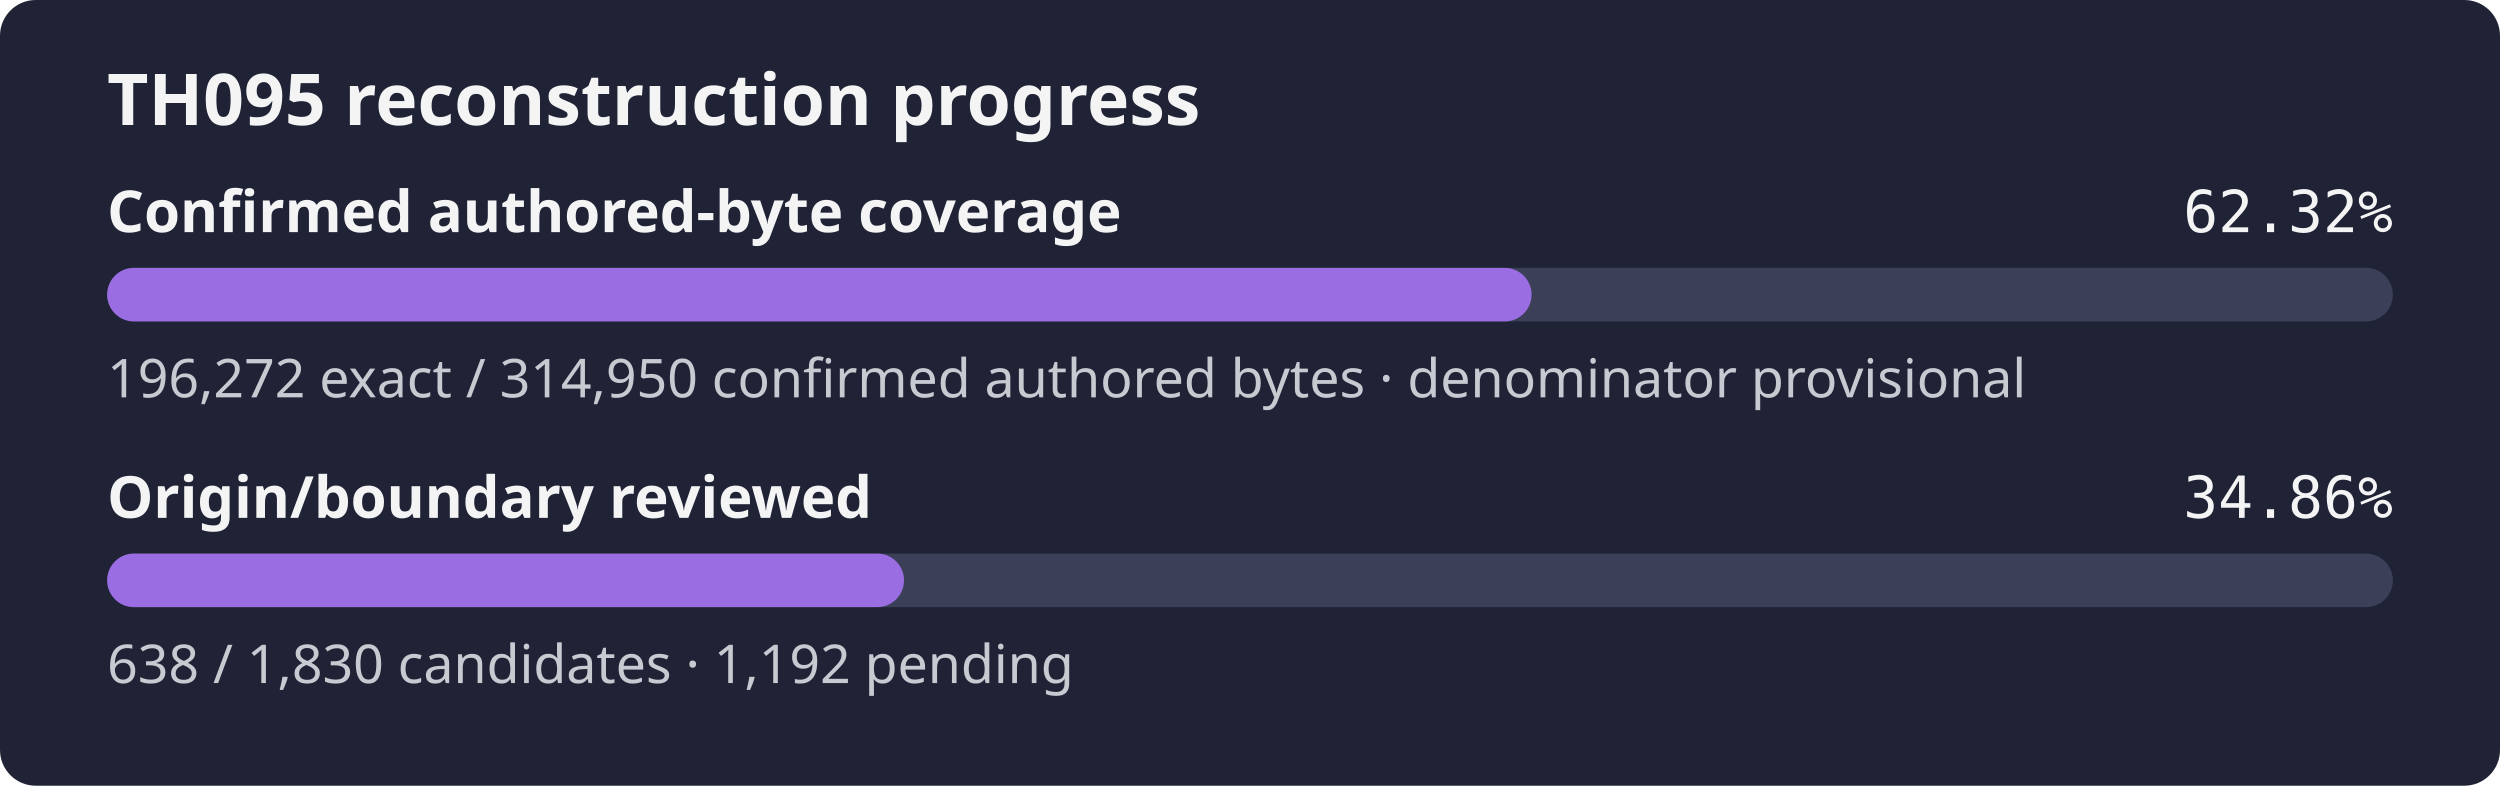
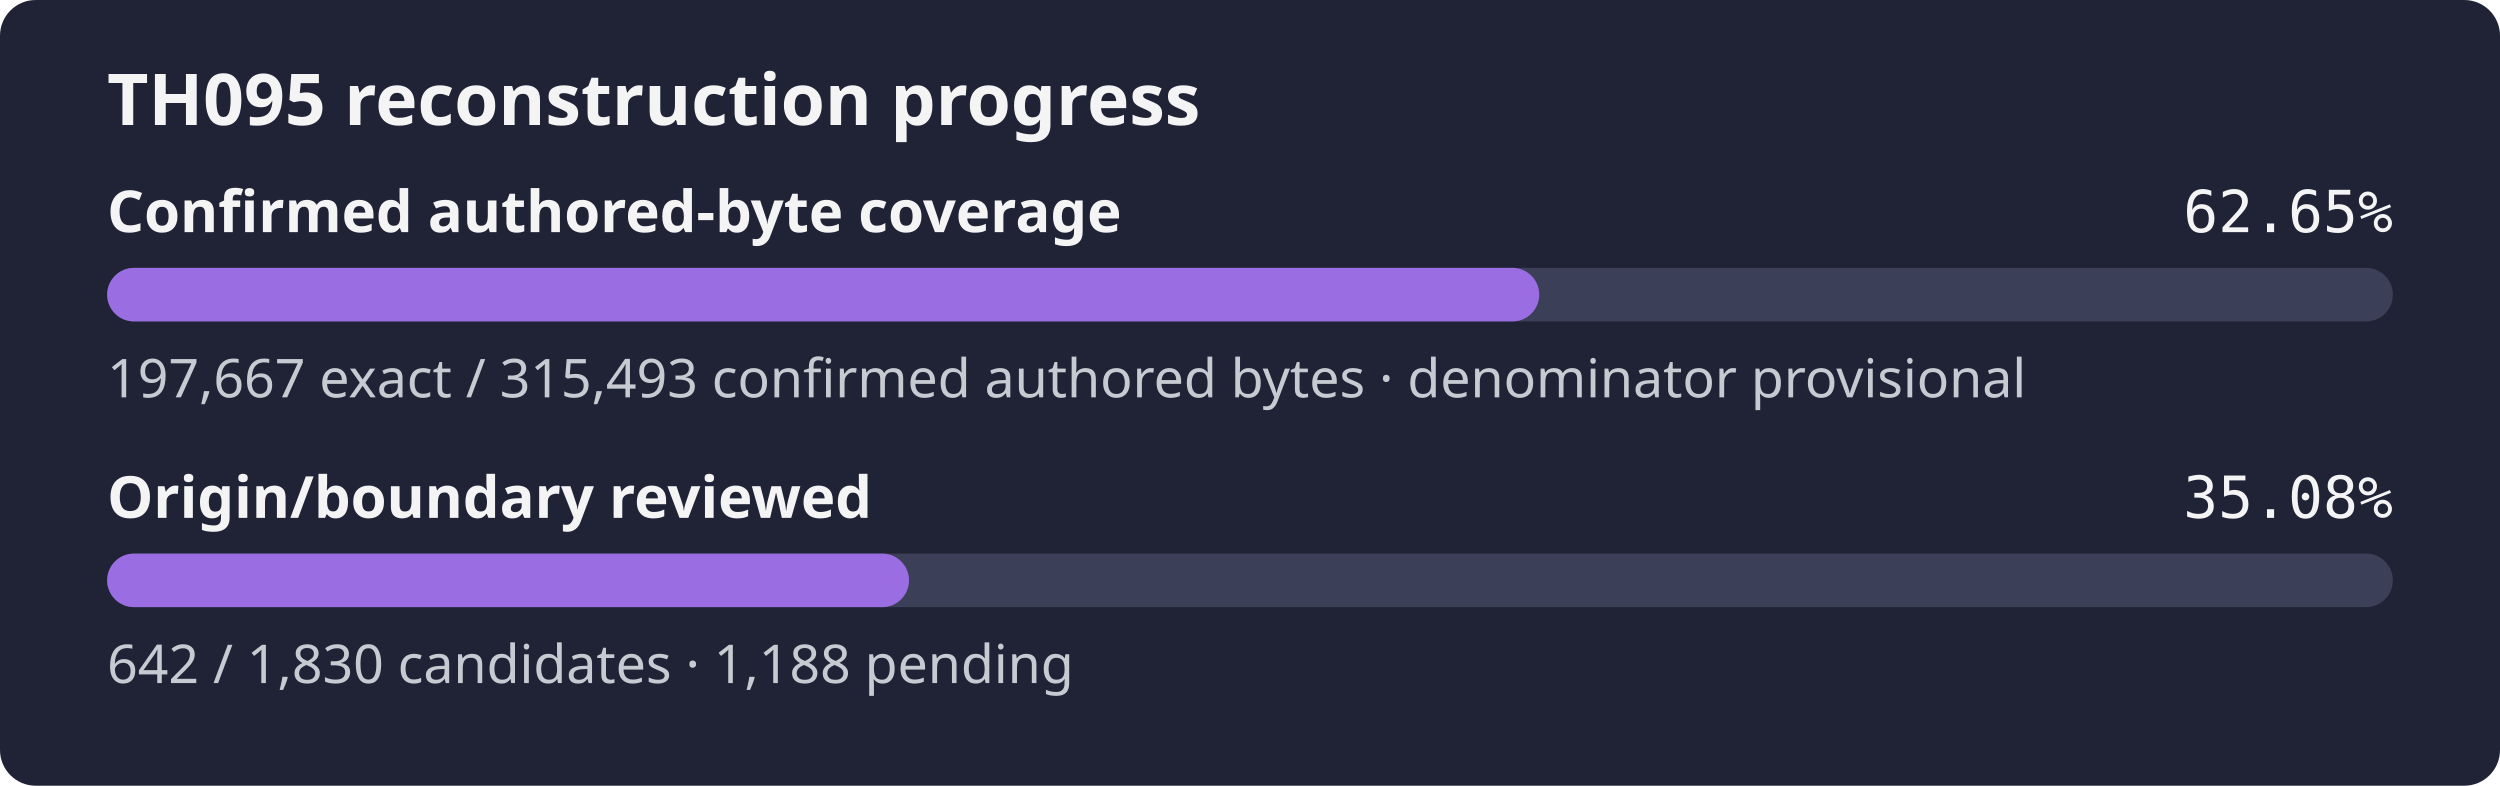
- <svg xmlns="http://www.w3.org/2000/svg" width="560" height="176" role="img" aria-label="TH095 reconstruction progress: 62.32% of the confirmed authored-byte set is exact, origin review 34.86%">
+ <svg xmlns="http://www.w3.org/2000/svg" width="560" height="176" role="img" aria-label="TH095 reconstruction progress: 62.65% of the confirmed authored-byte set is exact, origin review 35.08%">
  <rect width="560" height="176" rx="8" fill="#1f2335" />
  <text x="24" y="28" fill="#f4f4f5" font-family="sans-serif" font-size="16" font-weight="600">TH095 reconstruction progress</text>
  <text x="24" y="52" fill="#f4f4f5" font-family="sans-serif" font-size="13" font-weight="600">Confirmed authored-byte coverage</text>
-   <text x="536" y="52" fill="#f4f4f5" text-anchor="end" font-family="monospace" font-size="13">62.32%</text>
+   <text x="536" y="52" fill="#f4f4f5" text-anchor="end" font-family="monospace" font-size="13">62.65%</text>
  <rect x="24" y="60" width="512" height="12" rx="6" fill="#3b4058" />
-   <rect x="24" y="60" width="319.07" height="12" rx="6" fill="#9b6de3" />
-   <text x="24" y="89" fill="#c8cad2" font-family="sans-serif" font-size="12">196,272 exact / 314,950 confirmed authored bytes · denominator provisional</text>
+   <rect x="24" y="60" width="320.79" height="12" rx="6" fill="#9b6de3" />
+   <text x="24" y="89" fill="#c8cad2" font-family="sans-serif" font-size="12">197,667 exact / 315,493 confirmed authored bytes · denominator provisional</text>
  <text x="24" y="116" fill="#f4f4f5" font-family="sans-serif" font-size="13" font-weight="600">Origin/boundary reviewed</text>
-   <text x="536" y="116" fill="#f4f4f5" text-anchor="end" font-family="monospace" font-size="13">34.86%</text>
+   <text x="536" y="116" fill="#f4f4f5" text-anchor="end" font-family="monospace" font-size="13">35.08%</text>
  <rect x="24" y="124" width="512" height="12" rx="6" fill="#3b4058" />
-   <rect x="24" y="124" width="178.50" height="12" rx="6" fill="#9b6de3" />
-   <text x="24" y="153" fill="#c8cad2" font-family="sans-serif" font-size="12">638 / 1,830 candidates · 1,192 pending</text>
+   <rect x="24" y="124" width="179.62" height="12" rx="6" fill="#9b6de3" />
+   <text x="24" y="153" fill="#c8cad2" font-family="sans-serif" font-size="12">642 / 1,830 candidates · 1,188 pending</text>
</svg>
